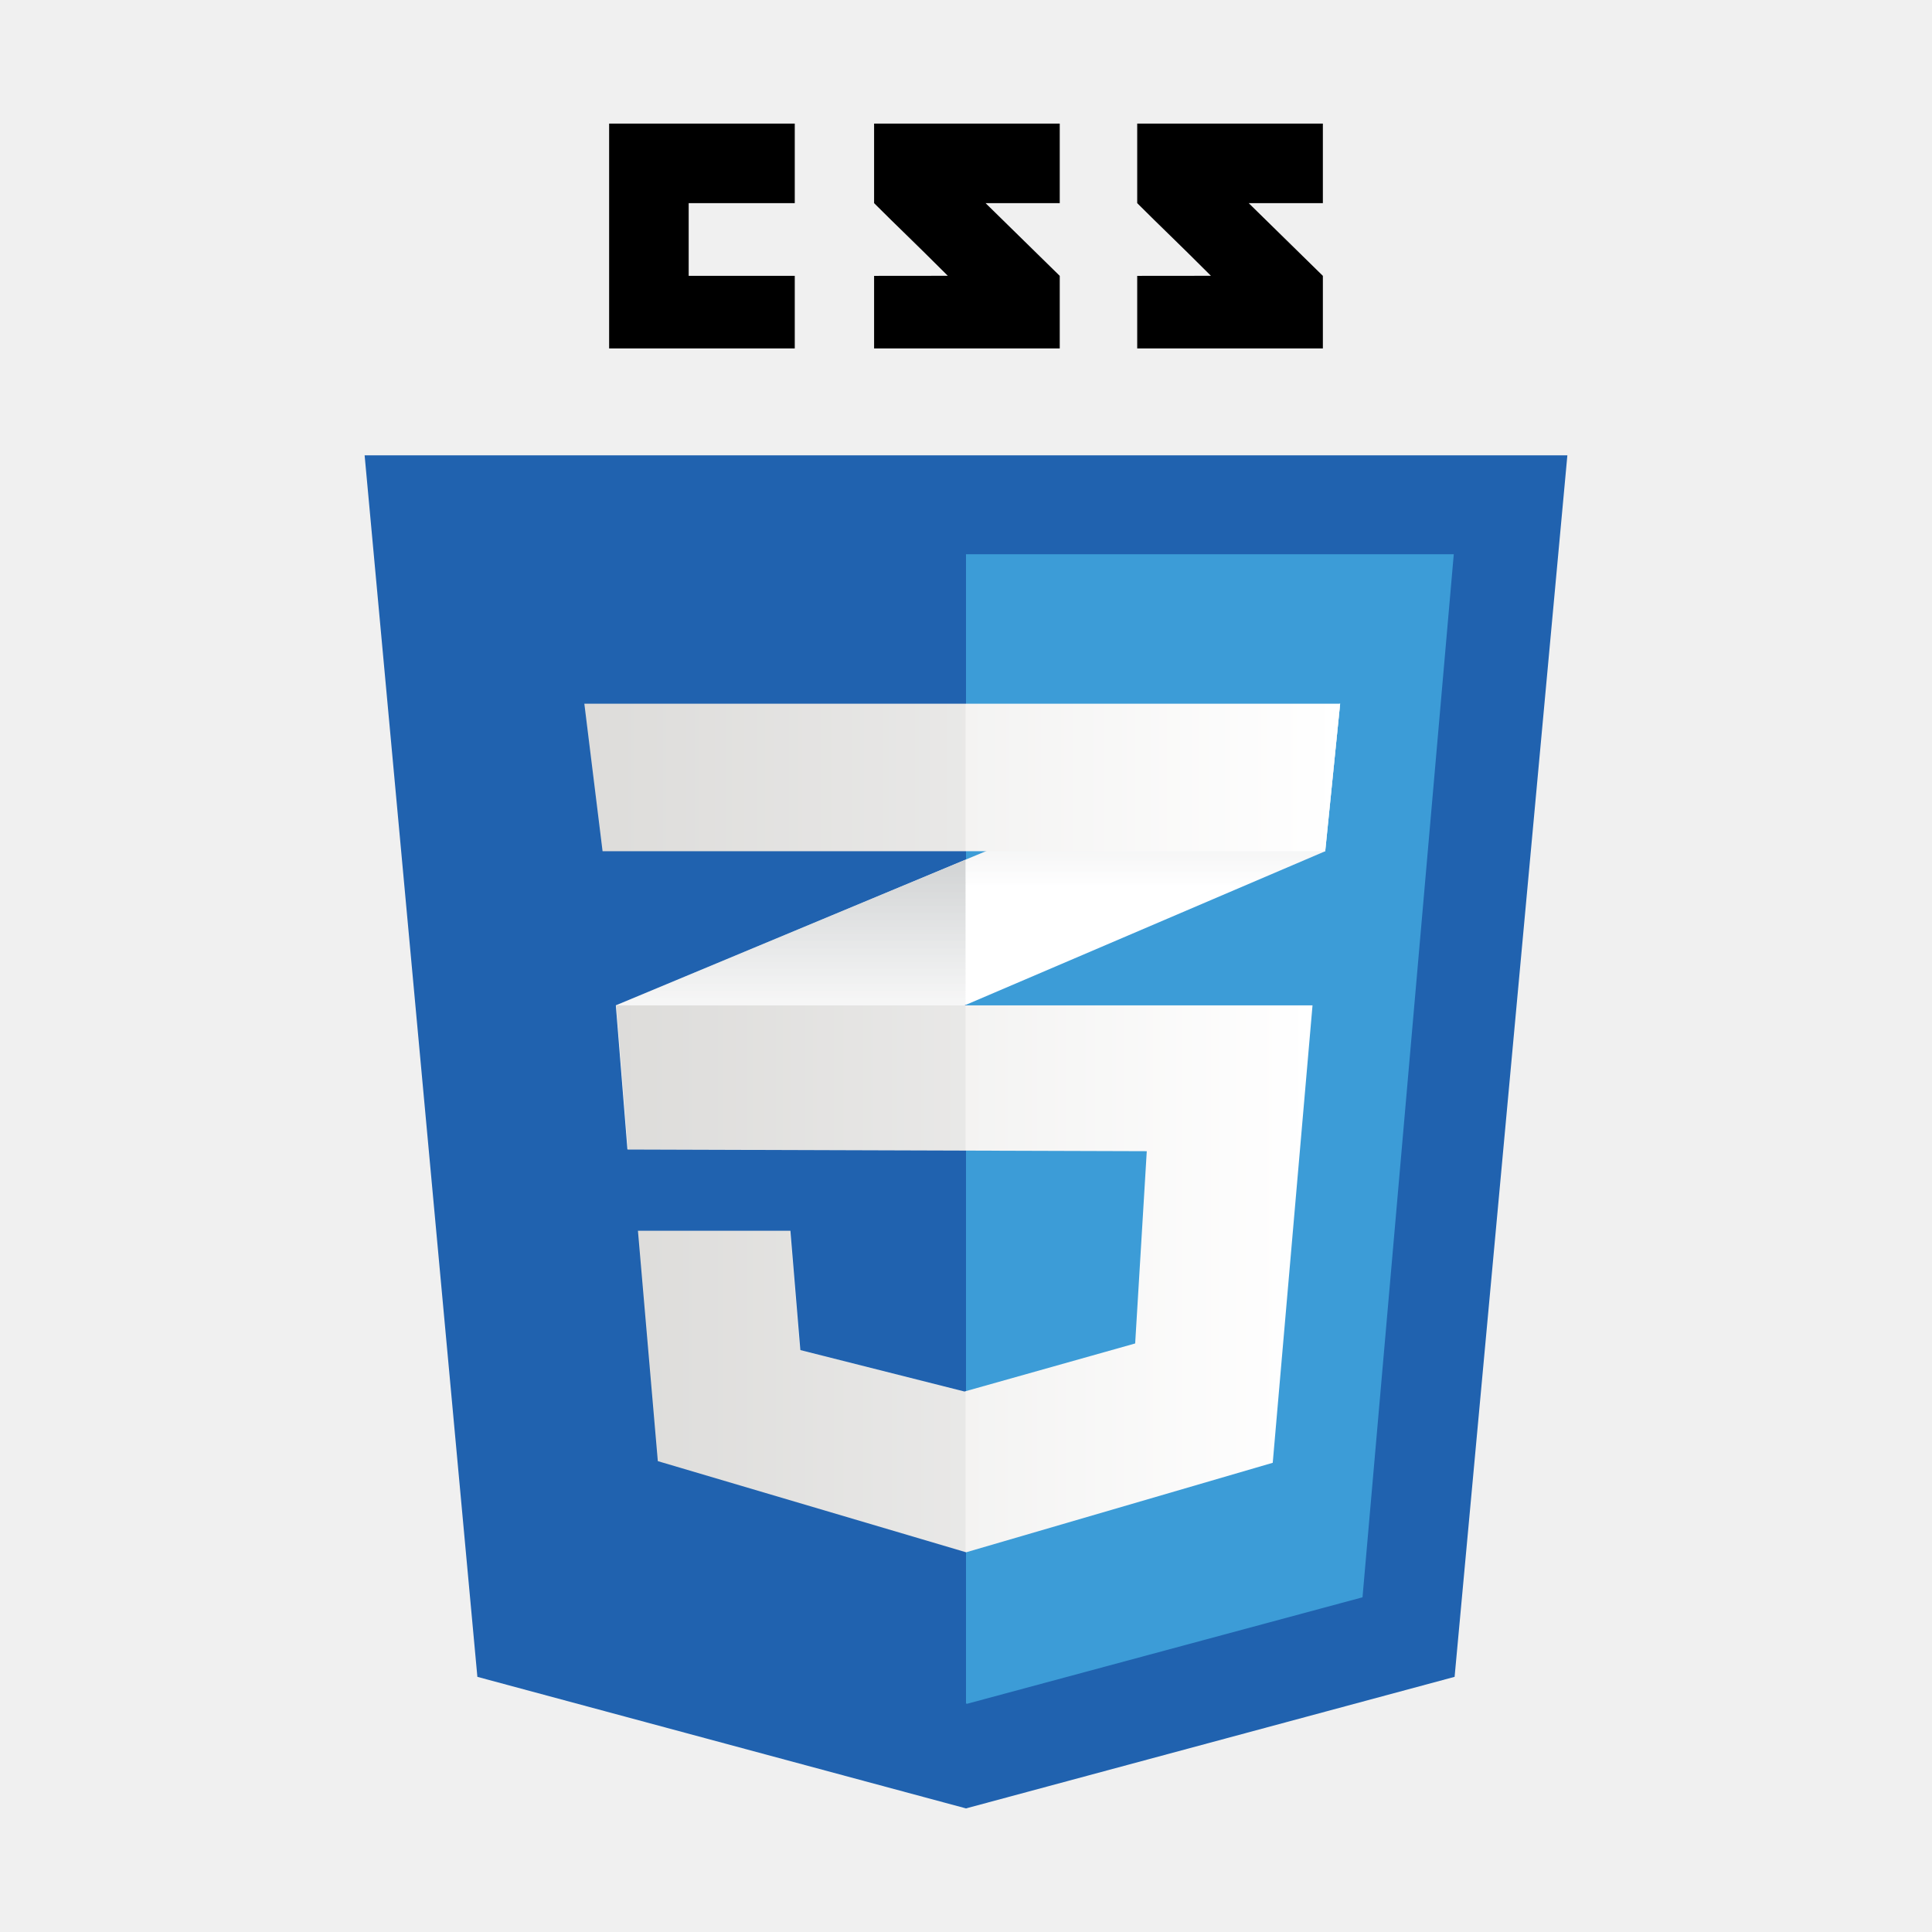
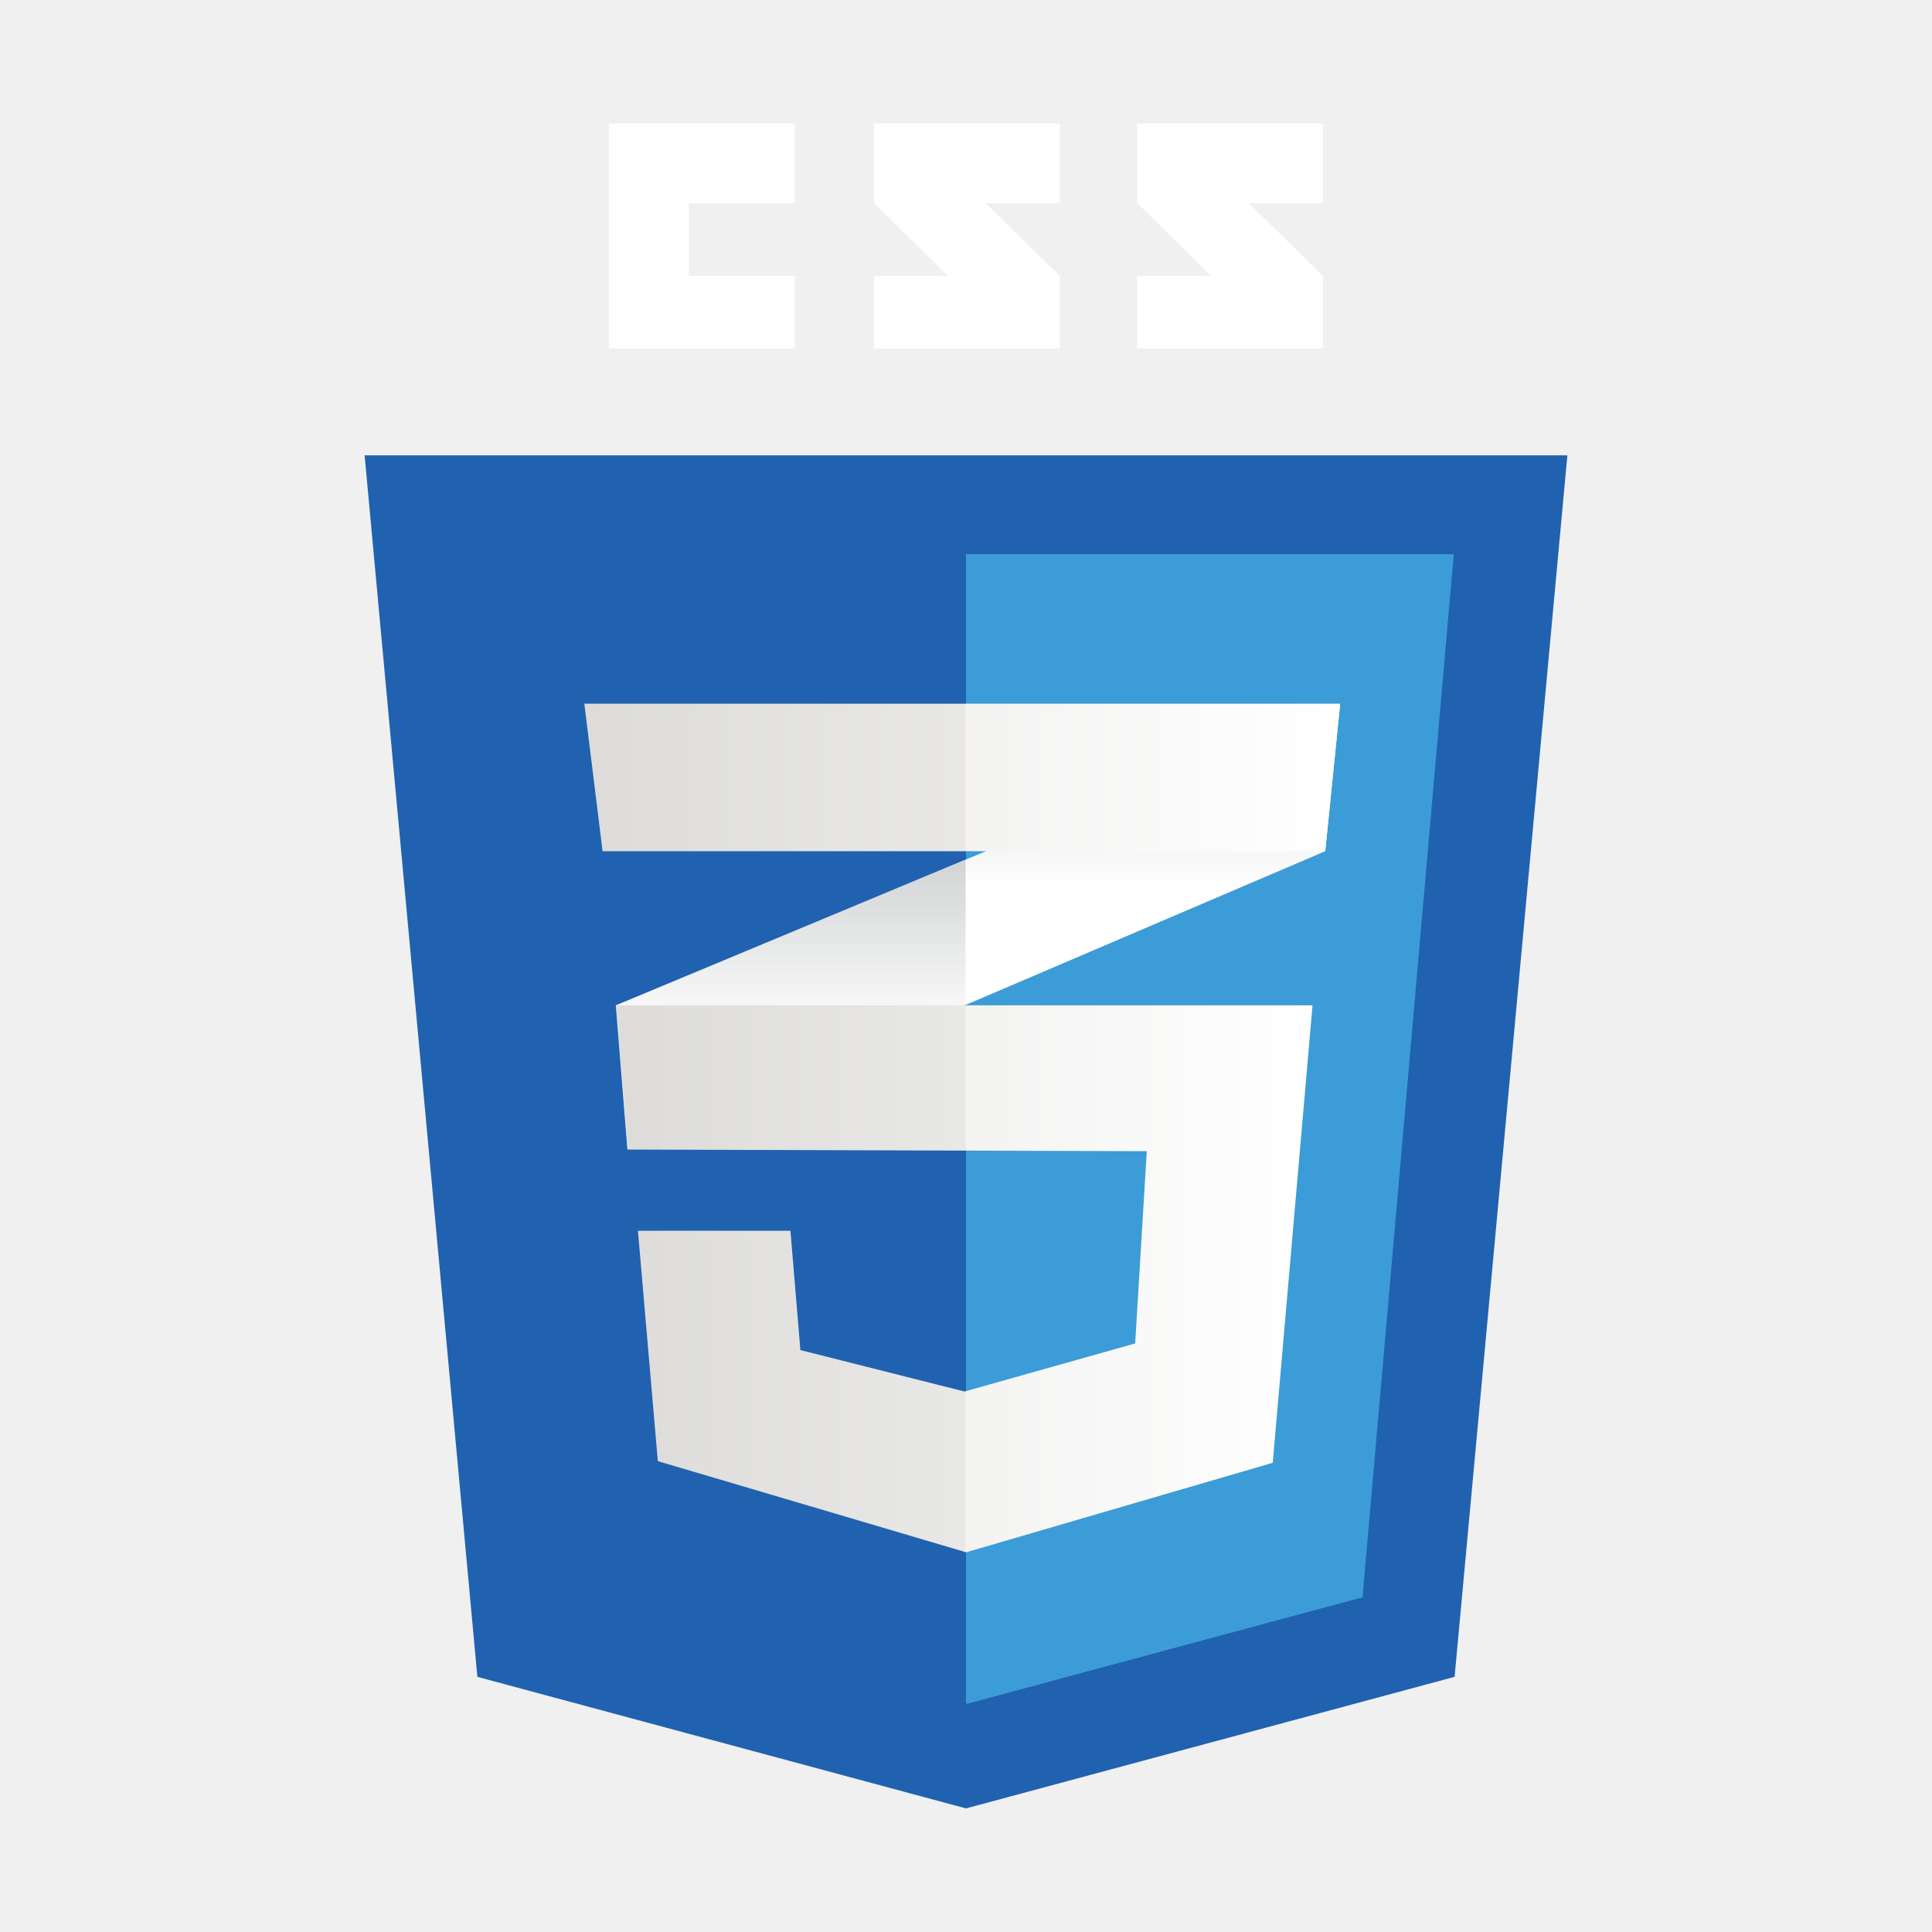
- <svg xmlns="http://www.w3.org/2000/svg" width="2500" height="2500" viewBox="0 0 538.584 538.583">
-   <path d="M0 0h538.584v538.583H0V0z" fill="none" />
-   <path d="M405.5 467.454L269.29 504.13l-136.212-36.676-31.432-340.525h335.29L405.5 467.454z" fill="#2062af" />
-   <path d="M269.289 154.511v320.367l.308.084 110.229-29.682 25.443-290.769h-135.98z" fill="#3c9cd7" />
-   <path d="M191.985 76.899V56.631h29.571V34.453h-51.749v62.684h51.749V76.899h-29.571zm82.766-20.268h20.674V34.453h-51.754v22.178c6.924 6.924 10.535 10.238 20.549 20.252-5.854 0-20.549.021-20.549.02v20.234h51.754V76.899l-20.674-20.268zm73.352 0h20.673V34.453H317.02v22.178c6.924 6.924 10.537 10.238 20.551 20.252-5.852 0-20.551.021-20.551.02v20.234h51.757V76.899l-20.674-20.268z" />
-   <path d="M269.168 239.656l-97.49 40.602 3.233 40.199 94.257-40.301 100.265-42.868 4.157-41.122-104.422 43.49z" fill="#fff" />
-   <linearGradient id="a" gradientUnits="userSpaceOnUse" x1="-825.508" y1="1338.301" x2="-825.508" y2="1419.102" gradientTransform="matrix(1 0 0 -1 1045.93 1658.759)">
-     <stop offset=".387" stop-color="#d1d3d4" stop-opacity="0" />
-     <stop offset="1" stop-color="#d1d3d4" />
-   </linearGradient>
-   <path d="M171.677 280.258l3.233 40.199 94.257-40.301v-40.5l-97.49 40.602z" fill="url(#a)" />
-   <linearGradient id="b" gradientUnits="userSpaceOnUse" x1="-724.552" y1="1378.602" x2="-724.552" y2="1462.591" gradientTransform="matrix(1 0 0 -1 1045.93 1658.759)">
-     <stop offset=".387" stop-color="#d1d3d4" stop-opacity="0" />
-     <stop offset="1" stop-color="#d1d3d4" />
-   </linearGradient>
-   <path d="M373.59 196.167l-104.422 43.489v40.5l100.265-42.868 4.157-41.121z" fill="url(#b)" />
-   <linearGradient id="c" gradientUnits="userSpaceOnUse" x1="-874.103" y1="1302.263" x2="-680.039" y2="1302.263" gradientTransform="matrix(1 0 0 -1 1045.93 1658.759)">
-     <stop offset="0" stop-color="#e8e7e5" />
-     <stop offset="1" stop-color="#fff" />
-   </linearGradient>
-   <path d="M171.827 280.258l3.234 40.199 144.625.461-3.235 53.598-47.59 13.398-45.748-11.551-2.772-33.268h-42.508l5.545 64.225 85.945 25.412 85.479-24.951 11.09-127.523H171.827z" fill="url(#c)" />
-   <path d="M269.168 280.258h-97.49l3.233 40.199 94.257.301v-40.5zm0 107.528l-.462.129-45.742-11.551-2.772-33.268h-42.507l5.544 64.225 85.939 25.412v-44.947z" opacity=".05" />
-   <linearGradient id="d" gradientUnits="userSpaceOnUse" x1="-883.032" y1="1442.031" x2="-672.341" y2="1442.031" gradientTransform="matrix(1 0 0 -1 1045.93 1658.759)">
-     <stop offset="0" stop-color="#e8e7e5" />
-     <stop offset="1" stop-color="#fff" />
-   </linearGradient>
-   <path d="M162.898 196.167H373.59l-4.157 41.122H167.98l-5.082-41.122z" fill="url(#d)" />
-   <path d="M269.168 196.167h-106.27l5.082 41.122h101.188v-41.122z" opacity=".05" />
+ <svg xmlns="http://www.w3.org/2000/svg" width="100%" height="100%" viewBox="0 0 2500 2500" version="1.1" xml:space="preserve" style="fill-rule:evenodd;clip-rule:evenodd;stroke-linejoin:round;stroke-miterlimit:1.414;">
+   <rect x="0" y="0.002" width="2500" height="2499.99" style="fill:none;" />
+   <path d="M1882.25,2169.83l-632.259,170.243l-632.269,-170.243l-145.901,-1580.65l1556.35,0l-145.92,1580.65Z" style="fill:#2062af;fill-rule:nonzero;" />
+   <path d="M1249.99,717.212l0,1487.08l1.43,0.39l511.661,-137.778l118.101,-1349.69l-631.192,0Z" style="fill:#3c9cd7;fill-rule:nonzero;" />
+   <path d="M891.156,356.952l0,-94.08l137.263,0l0,-102.946l-240.209,0l0,290.967l240.209,0l0,-93.941l-137.263,0Zm384.184,-94.08l95.964,0l0,-102.946l-240.232,0l0,102.946c32.14,32.14 48.902,47.523 95.385,94.006c-27.173,0 -95.385,0.097 -95.385,0.093l0,93.922l240.232,0l0,-93.941l-95.964,-94.08Zm340.485,0l95.96,0l0,-102.946l-240.241,0l0,102.946c32.14,32.14 48.911,47.523 95.394,94.006c-27.164,0 -95.394,0.097 -95.394,0.093l0,93.922l240.246,0l0,-93.941l-95.965,-94.08Z" style="fill:#fff;fill-rule:nonzero;" />
+   <path d="M1249.42,1112.44l-452.529,188.466l15.007,186.596l437.522,-187.069l465.411,-198.985l19.296,-190.88l-484.707,201.872Z" style="fill:#fff;fill-rule:nonzero;" />
+   <path d="M796.891,1300.9l15.006,186.596l437.523,-187.069l0,-187.993l-452.529,188.466Z" style="fill:url(#_Linear1);fill-rule:nonzero;" />
+   <path d="M1734.13,910.571l-484.707,201.867l0,187.993l465.411,-198.985l19.296,-190.875Z" style="fill:url(#_Linear2);fill-rule:nonzero;" />
+   <path d="M797.587,1300.9l15.011,186.596l671.321,2.14l-15.016,248.791l-220.904,62.191l-212.353,-53.617l-12.867,-154.424l-197.314,0l25.739,298.12l398.94,117.957l396.776,-115.817l51.478,-591.937l-900.811,0Z" style="fill:url(#_Linear3);fill-rule:nonzero;" />
+   <path d="M1249.42,1300.9l-452.529,0l15.007,186.596l437.522,1.397l0,-187.993Zm0,499.124l-2.144,0.599l-212.325,-53.618l-12.867,-154.423l-197.31,0l25.735,298.12l398.911,117.957l0,-208.635Z" style="fill-opacity:0.05;fill-rule:nonzero;" />
+   <path d="M756.14,910.571l977.991,0l-19.296,190.88l-935.105,0l-23.59,-190.88Z" style="fill:url(#_Linear4);fill-rule:nonzero;" />
+   <path d="M1249.42,910.571l-493.284,0l23.59,190.88l469.694,0l0,-190.88Z" style="fill-opacity:0.05;fill-rule:nonzero;" />
+   <defs>
+     <linearGradient id="_Linear1" x1="0" y1="0" x2="1" y2="0" gradientUnits="userSpaceOnUse" gradientTransform="matrix(2.29659e-14,-375.062,375.062,2.29659e-14,1023.16,1487.5)">
+       <stop offset="0" style="stop-color:#d1d3d4;stop-opacity:0" />
+       <stop offset="0.39" style="stop-color:#d1d3d4;stop-opacity:0" />
+       <stop offset="1" style="stop-color:#d1d3d4;stop-opacity:1" />
+     </linearGradient>
+     <linearGradient id="_Linear2" x1="0" y1="0" x2="1" y2="0" gradientUnits="userSpaceOnUse" gradientTransform="matrix(2.38721e-14,-389.86,389.86,2.38721e-14,1491.77,1300.43)">
+       <stop offset="0" style="stop-color:#d1d3d4;stop-opacity:0" />
+       <stop offset="0.39" style="stop-color:#d1d3d4;stop-opacity:0" />
+       <stop offset="1" style="stop-color:#d1d3d4;stop-opacity:1" />
+     </linearGradient>
+     <linearGradient id="_Linear3" x1="0" y1="0" x2="1" y2="0" gradientUnits="userSpaceOnUse" gradientTransform="matrix(900.807,0,0,900.807,797.587,1654.78)">
+       <stop offset="0" style="stop-color:#e8e7e5;stop-opacity:1" />
+       <stop offset="1" style="stop-color:#fff;stop-opacity:1" />
+     </linearGradient>
+     <linearGradient id="_Linear4" x1="0" y1="0" x2="1" y2="0" gradientUnits="userSpaceOnUse" gradientTransform="matrix(977.986,0,0,977.986,756.14,1006.01)">
+       <stop offset="0" style="stop-color:#e8e7e5;stop-opacity:1" />
+       <stop offset="1" style="stop-color:#fff;stop-opacity:1" />
+     </linearGradient>
+   </defs>
</svg>
